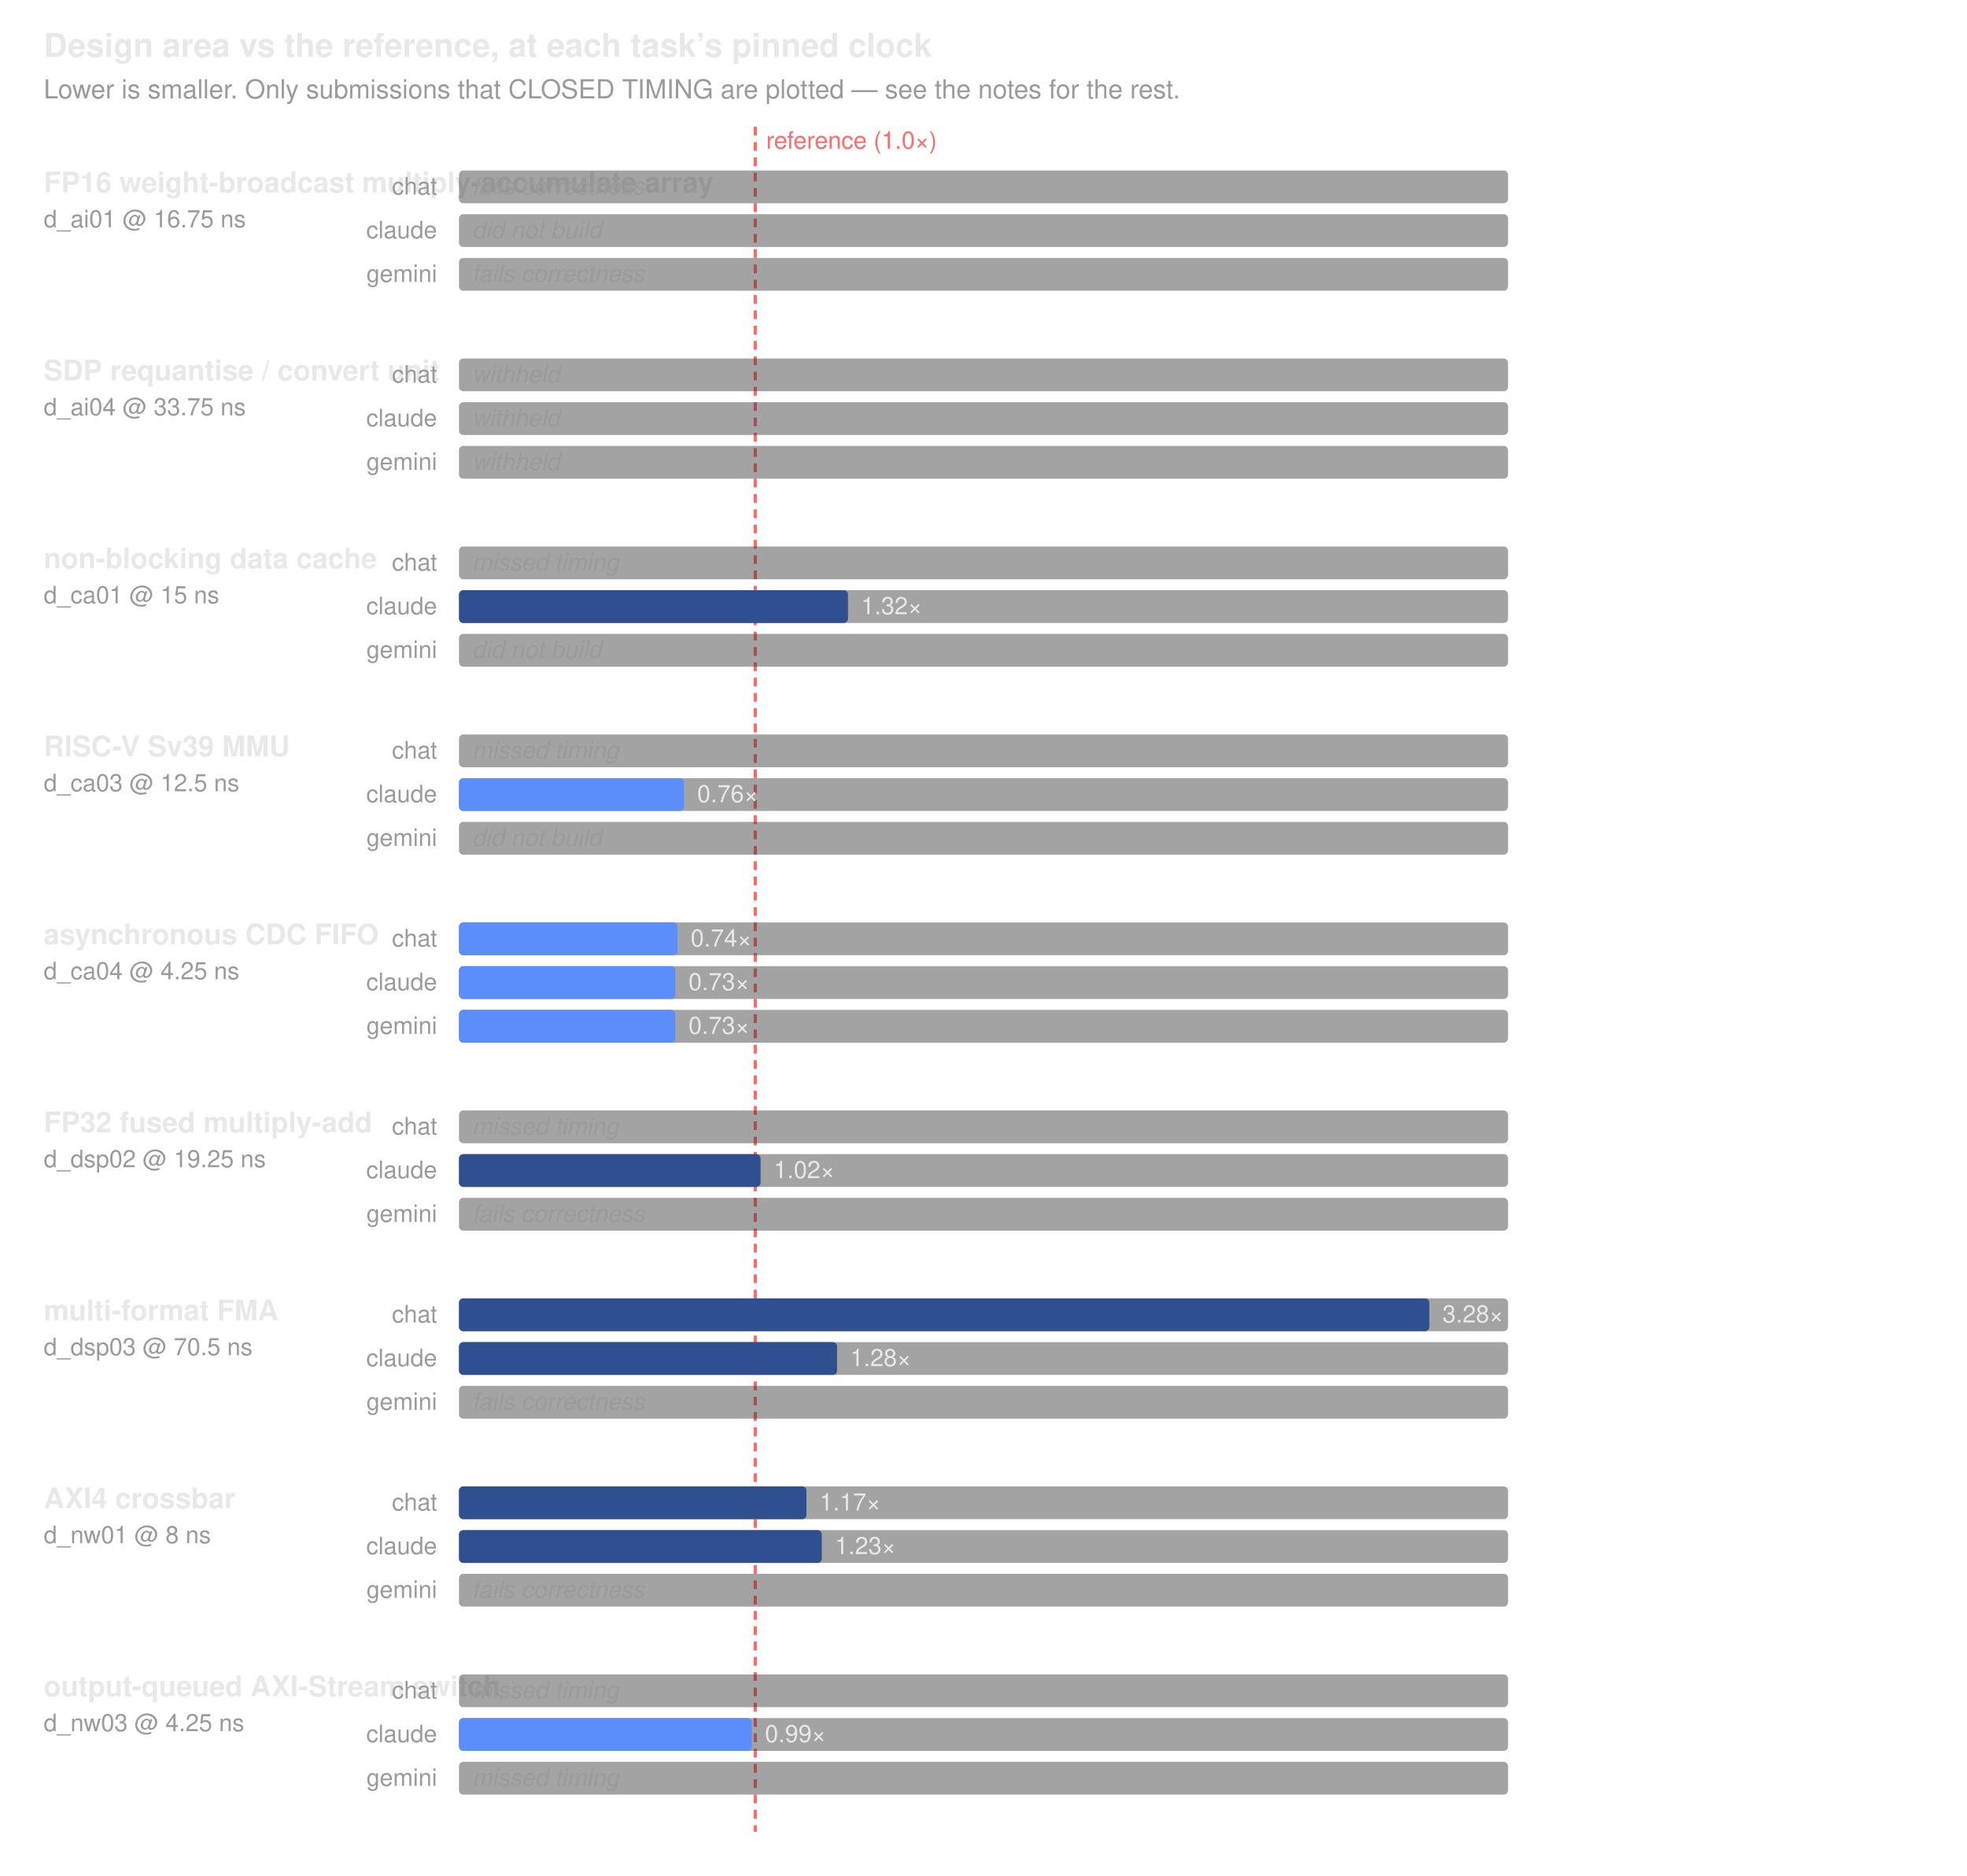
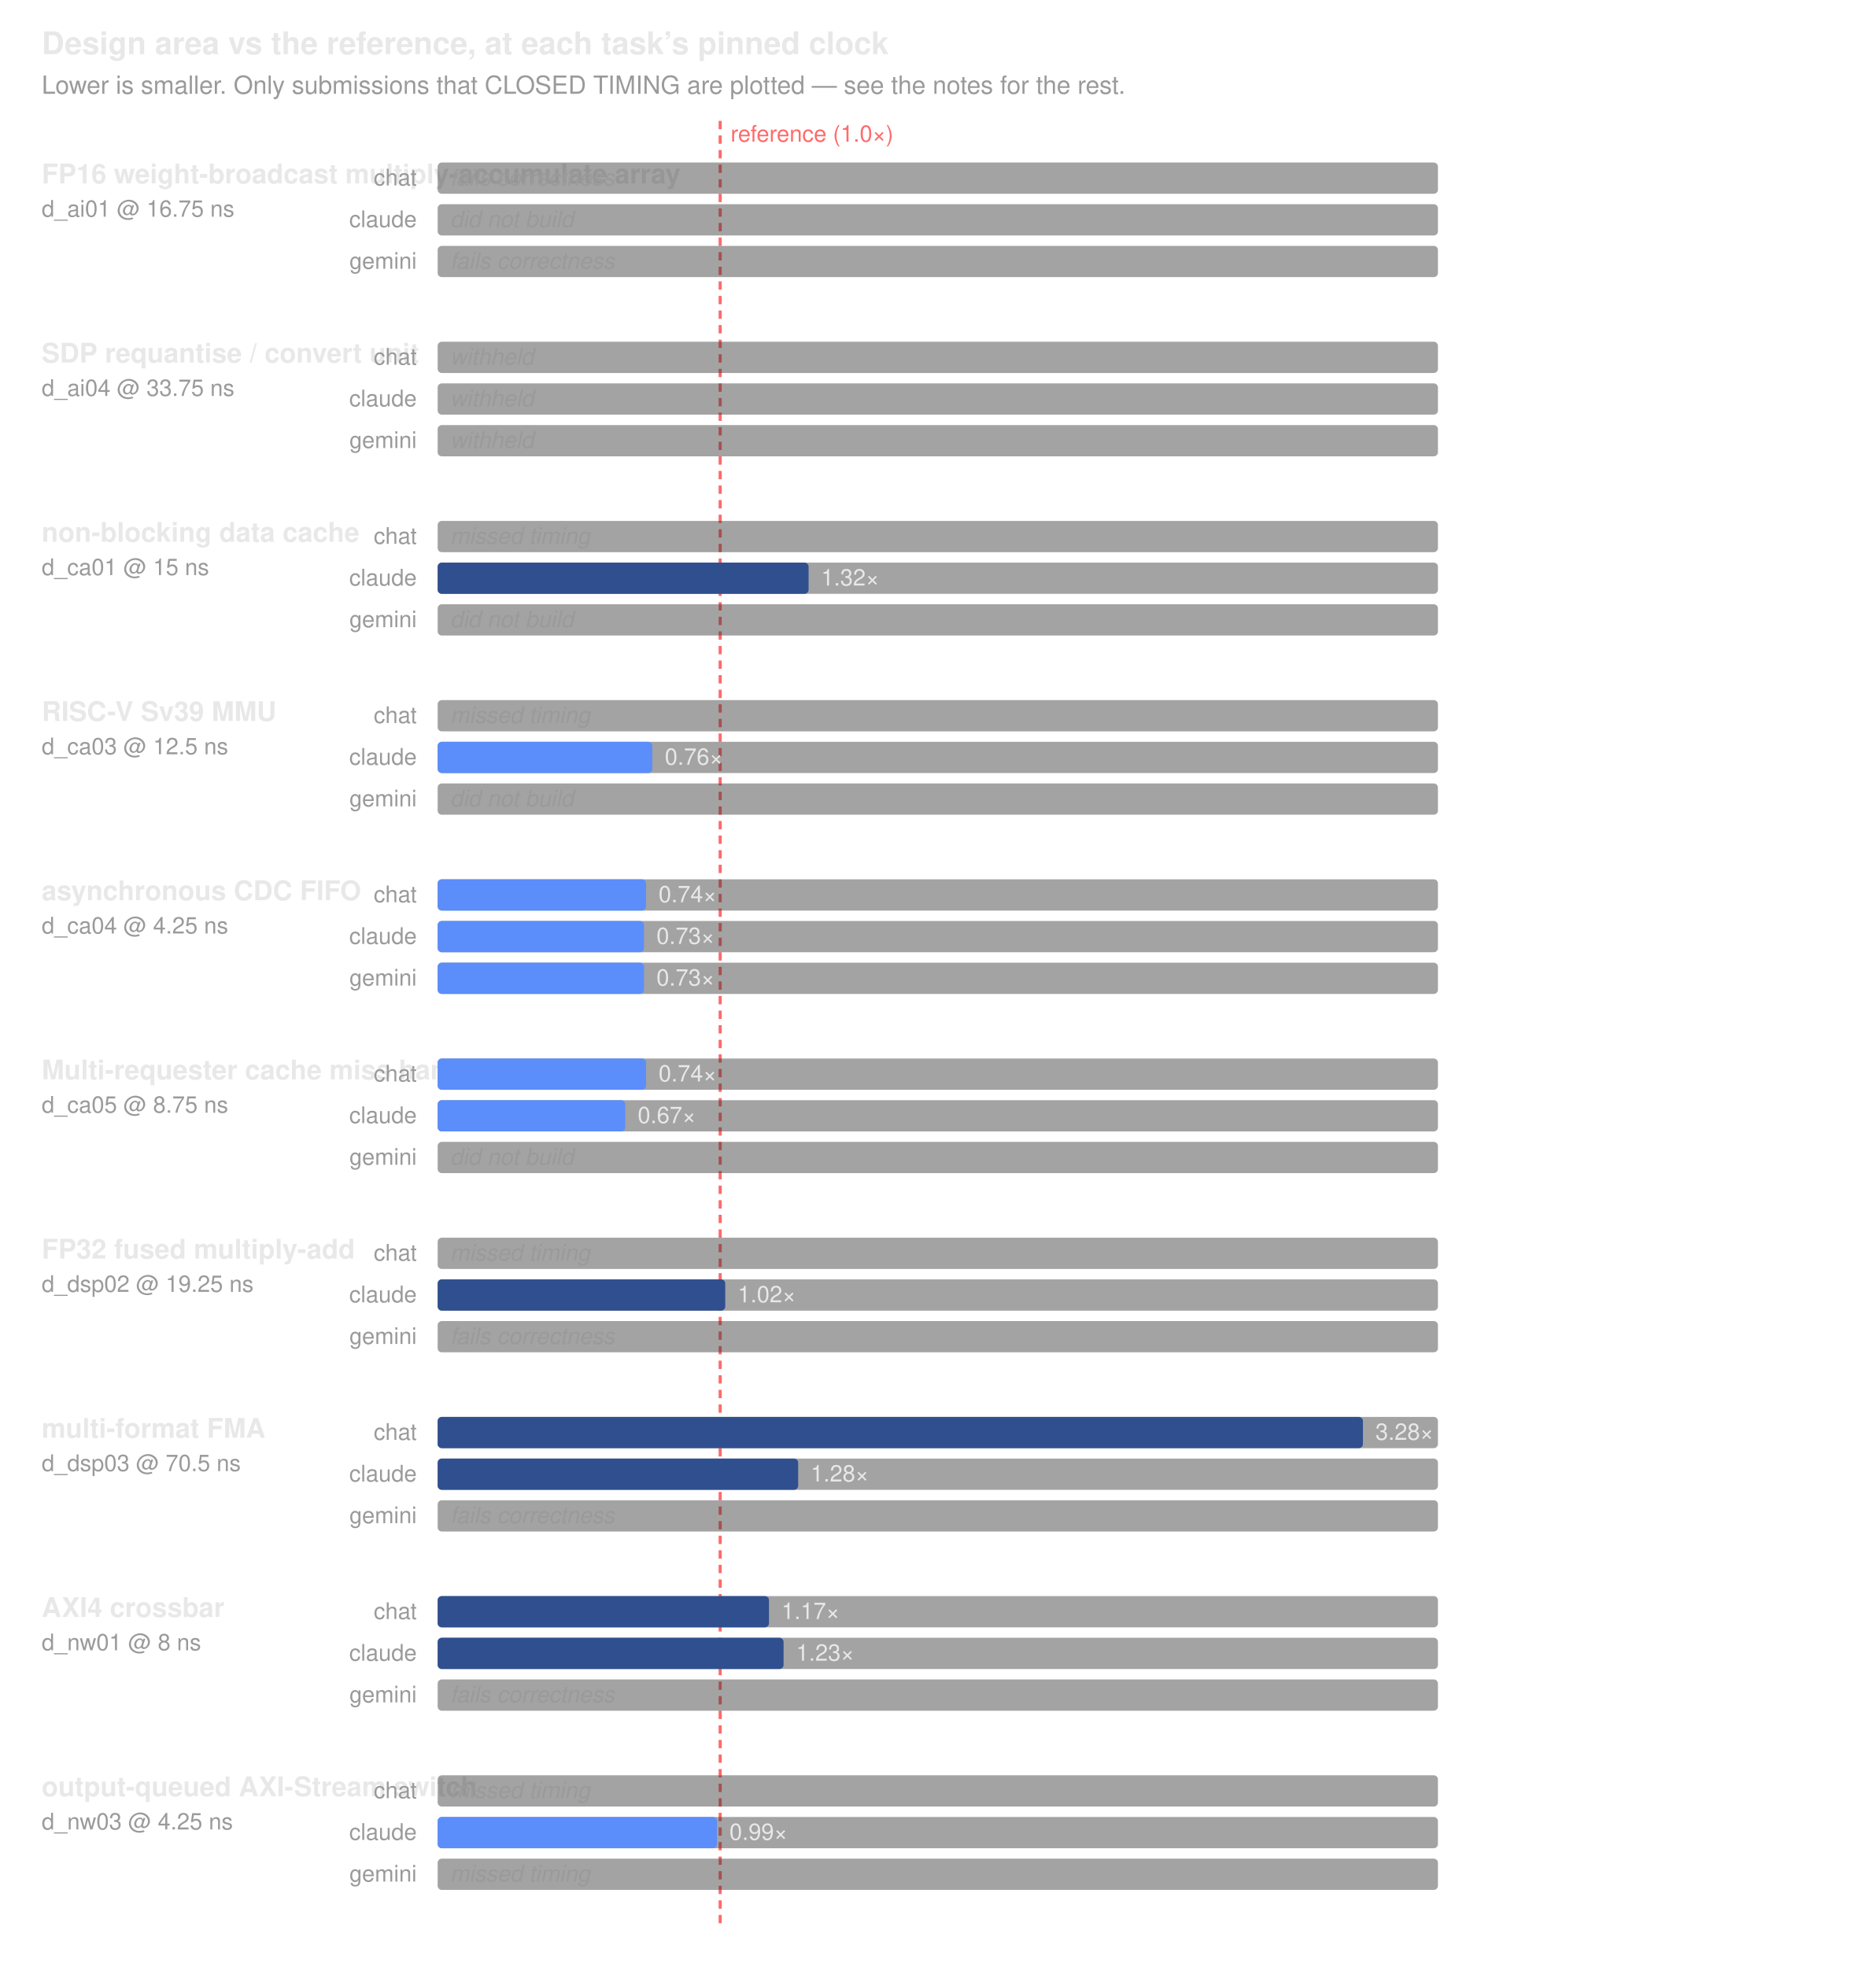
- <svg xmlns="http://www.w3.org/2000/svg" viewBox="0 0 900 858" font-family="-apple-system,BlinkMacSystemFont,Segoe UI,Helvetica,Arial,sans-serif">
-   <rect width="900" height="858" fill="none" />
+ <svg xmlns="http://www.w3.org/2000/svg" viewBox="0 0 900 944" font-family="-apple-system,BlinkMacSystemFont,Segoe UI,Helvetica,Arial,sans-serif">
+   <rect width="900" height="944" fill="none" />
  <text x="20" y="26" fill="#e8e8e8" font-size="15" font-weight="600">Design area vs the reference, at each task’s pinned clock</text>
  <text x="20" y="45" fill="#9a9a9a" font-size="12">Lower is smaller. Only submissions that CLOSED TIMING are plotted — see the notes for the rest.</text>
-   <line x1="345.57" y1="58" x2="345.57" y2="838" stroke="#ff6b6b" stroke-width="1.5" stroke-dasharray="4 3" />
+   <line x1="345.57" y1="58" x2="345.57" y2="924" stroke="#ff6b6b" stroke-width="1.5" stroke-dasharray="4 3" />
  <text x="350.57" y="68" fill="#ff6b6b" font-size="11">reference (1.0×)</text>
  <text x="20" y="88" fill="#e8e8e8" font-size="13" font-weight="600">FP16 weight-broadcast multiply-accumulate array</text>
  <text x="20" y="104" fill="#9a9a9a" font-size="11">d_ai01 @ 16.75 ns</text>
  <text x="200" y="89" fill="#9a9a9a" font-size="11" text-anchor="end">chat</text>
  <rect x="210" y="78" width="480" height="15" rx="2" fill="#333" opacity="0.45" />
  <text x="216" y="89" fill="#9a9a9a" font-size="11" font-style="italic">fails correctness</text>
  <text x="200" y="109" fill="#9a9a9a" font-size="11" text-anchor="end">claude</text>
  <rect x="210" y="98" width="480" height="15" rx="2" fill="#333" opacity="0.45" />
  <text x="216" y="109" fill="#9a9a9a" font-size="11" font-style="italic">did not build</text>
  <text x="200" y="129" fill="#9a9a9a" font-size="11" text-anchor="end">gemini</text>
  <rect x="210" y="118" width="480" height="15" rx="2" fill="#333" opacity="0.45" />
  <text x="216" y="129" fill="#9a9a9a" font-size="11" font-style="italic">fails correctness</text>
  <text x="20" y="174" fill="#e8e8e8" font-size="13" font-weight="600">SDP requantise / convert unit</text>
  <text x="20" y="190" fill="#9a9a9a" font-size="11">d_ai04 @ 33.75 ns</text>
  <text x="200" y="175" fill="#9a9a9a" font-size="11" text-anchor="end">chat</text>
  <rect x="210" y="164" width="480" height="15" rx="2" fill="#333" opacity="0.45" />
  <text x="216" y="175" fill="#9a9a9a" font-size="11" font-style="italic">withheld</text>
  <text x="200" y="195" fill="#9a9a9a" font-size="11" text-anchor="end">claude</text>
  <rect x="210" y="184" width="480" height="15" rx="2" fill="#333" opacity="0.45" />
  <text x="216" y="195" fill="#9a9a9a" font-size="11" font-style="italic">withheld</text>
  <text x="200" y="215" fill="#9a9a9a" font-size="11" text-anchor="end">gemini</text>
  <rect x="210" y="204" width="480" height="15" rx="2" fill="#333" opacity="0.45" />
  <text x="216" y="215" fill="#9a9a9a" font-size="11" font-style="italic">withheld</text>
  <text x="20" y="260" fill="#e8e8e8" font-size="13" font-weight="600">non-blocking data cache</text>
  <text x="20" y="276" fill="#9a9a9a" font-size="11">d_ca01 @ 15 ns</text>
  <text x="200" y="261" fill="#9a9a9a" font-size="11" text-anchor="end">chat</text>
  <rect x="210" y="250" width="480" height="15" rx="2" fill="#333" opacity="0.45" />
  <text x="216" y="261" fill="#9a9a9a" font-size="11" font-style="italic">missed timing</text>
  <text x="200" y="281" fill="#9a9a9a" font-size="11" text-anchor="end">claude</text>
  <rect x="210" y="270" width="480" height="15" rx="2" fill="#333" opacity="0.45" />
  <rect x="210" y="270" width="178" height="15" rx="2" fill="#2f4f8f" />
  <text x="394" y="281" fill="#e8e8e8" font-size="11">1.32×</text>
  <text x="200" y="301" fill="#9a9a9a" font-size="11" text-anchor="end">gemini</text>
  <rect x="210" y="290" width="480" height="15" rx="2" fill="#333" opacity="0.45" />
  <text x="216" y="301" fill="#9a9a9a" font-size="11" font-style="italic">did not build</text>
  <text x="20" y="346" fill="#e8e8e8" font-size="13" font-weight="600">RISC-V Sv39 MMU</text>
  <text x="20" y="362" fill="#9a9a9a" font-size="11">d_ca03 @ 12.5 ns</text>
  <text x="200" y="347" fill="#9a9a9a" font-size="11" text-anchor="end">chat</text>
  <rect x="210" y="336" width="480" height="15" rx="2" fill="#333" opacity="0.45" />
  <text x="216" y="347" fill="#9a9a9a" font-size="11" font-style="italic">missed timing</text>
  <text x="200" y="367" fill="#9a9a9a" font-size="11" text-anchor="end">claude</text>
  <rect x="210" y="356" width="480" height="15" rx="2" fill="#333" opacity="0.45" />
  <rect x="210" y="356" width="103" height="15" rx="2" fill="#5b8dfb" />
  <text x="319" y="367" fill="#e8e8e8" font-size="11">0.76×</text>
  <text x="200" y="387" fill="#9a9a9a" font-size="11" text-anchor="end">gemini</text>
  <rect x="210" y="376" width="480" height="15" rx="2" fill="#333" opacity="0.45" />
  <text x="216" y="387" fill="#9a9a9a" font-size="11" font-style="italic">did not build</text>
  <text x="20" y="432" fill="#e8e8e8" font-size="13" font-weight="600">asynchronous CDC FIFO</text>
  <text x="20" y="448" fill="#9a9a9a" font-size="11">d_ca04 @ 4.25 ns</text>
  <text x="200" y="433" fill="#9a9a9a" font-size="11" text-anchor="end">chat</text>
  <rect x="210" y="422" width="480" height="15" rx="2" fill="#333" opacity="0.45" />
  <rect x="210" y="422" width="100" height="15" rx="2" fill="#5b8dfb" />
  <text x="316" y="433" fill="#e8e8e8" font-size="11">0.74×</text>
  <text x="200" y="453" fill="#9a9a9a" font-size="11" text-anchor="end">claude</text>
  <rect x="210" y="442" width="480" height="15" rx="2" fill="#333" opacity="0.45" />
  <rect x="210" y="442" width="99" height="15" rx="2" fill="#5b8dfb" />
  <text x="315" y="453" fill="#e8e8e8" font-size="11">0.73×</text>
  <text x="200" y="473" fill="#9a9a9a" font-size="11" text-anchor="end">gemini</text>
  <rect x="210" y="462" width="480" height="15" rx="2" fill="#333" opacity="0.45" />
  <rect x="210" y="462" width="99" height="15" rx="2" fill="#5b8dfb" />
  <text x="315" y="473" fill="#e8e8e8" font-size="11">0.73×</text>
-   <text x="20" y="518" fill="#e8e8e8" font-size="13" font-weight="600">FP32 fused multiply-add</text>
-   <text x="20" y="534" fill="#9a9a9a" font-size="11">d_dsp02 @ 19.25 ns</text>
+   <text x="20" y="518" fill="#e8e8e8" font-size="13" font-weight="600">Multi-requester cache miss handler</text>
+   <text x="20" y="534" fill="#9a9a9a" font-size="11">d_ca05 @ 8.75 ns</text>
  <text x="200" y="519" fill="#9a9a9a" font-size="11" text-anchor="end">chat</text>
  <rect x="210" y="508" width="480" height="15" rx="2" fill="#333" opacity="0.45" />
-   <text x="216" y="519" fill="#9a9a9a" font-size="11" font-style="italic">missed timing</text>
+   <rect x="210" y="508" width="100" height="15" rx="2" fill="#5b8dfb" />
+   <text x="316" y="519" fill="#e8e8e8" font-size="11">0.74×</text>
  <text x="200" y="539" fill="#9a9a9a" font-size="11" text-anchor="end">claude</text>
  <rect x="210" y="528" width="480" height="15" rx="2" fill="#333" opacity="0.45" />
-   <rect x="210" y="528" width="138" height="15" rx="2" fill="#2f4f8f" />
-   <text x="354" y="539" fill="#e8e8e8" font-size="11">1.02×</text>
+   <rect x="210" y="528" width="90" height="15" rx="2" fill="#5b8dfb" />
+   <text x="306" y="539" fill="#e8e8e8" font-size="11">0.67×</text>
  <text x="200" y="559" fill="#9a9a9a" font-size="11" text-anchor="end">gemini</text>
  <rect x="210" y="548" width="480" height="15" rx="2" fill="#333" opacity="0.45" />
-   <text x="216" y="559" fill="#9a9a9a" font-size="11" font-style="italic">fails correctness</text>
-   <text x="20" y="604" fill="#e8e8e8" font-size="13" font-weight="600">multi-format FMA</text>
-   <text x="20" y="620" fill="#9a9a9a" font-size="11">d_dsp03 @ 70.5 ns</text>
+   <text x="216" y="559" fill="#9a9a9a" font-size="11" font-style="italic">did not build</text>
+   <text x="20" y="604" fill="#e8e8e8" font-size="13" font-weight="600">FP32 fused multiply-add</text>
+   <text x="20" y="620" fill="#9a9a9a" font-size="11">d_dsp02 @ 19.25 ns</text>
  <text x="200" y="605" fill="#9a9a9a" font-size="11" text-anchor="end">chat</text>
  <rect x="210" y="594" width="480" height="15" rx="2" fill="#333" opacity="0.45" />
-   <rect x="210" y="594" width="444" height="15" rx="2" fill="#2f4f8f" />
-   <text x="660" y="605" fill="#e8e8e8" font-size="11">3.28×</text>
+   <text x="216" y="605" fill="#9a9a9a" font-size="11" font-style="italic">missed timing</text>
  <text x="200" y="625" fill="#9a9a9a" font-size="11" text-anchor="end">claude</text>
  <rect x="210" y="614" width="480" height="15" rx="2" fill="#333" opacity="0.45" />
-   <rect x="210" y="614" width="173" height="15" rx="2" fill="#2f4f8f" />
-   <text x="389" y="625" fill="#e8e8e8" font-size="11">1.28×</text>
+   <rect x="210" y="614" width="138" height="15" rx="2" fill="#2f4f8f" />
+   <text x="354" y="625" fill="#e8e8e8" font-size="11">1.02×</text>
  <text x="200" y="645" fill="#9a9a9a" font-size="11" text-anchor="end">gemini</text>
  <rect x="210" y="634" width="480" height="15" rx="2" fill="#333" opacity="0.45" />
  <text x="216" y="645" fill="#9a9a9a" font-size="11" font-style="italic">fails correctness</text>
-   <text x="20" y="690" fill="#e8e8e8" font-size="13" font-weight="600">AXI4 crossbar</text>
-   <text x="20" y="706" fill="#9a9a9a" font-size="11">d_nw01 @ 8 ns</text>
+   <text x="20" y="690" fill="#e8e8e8" font-size="13" font-weight="600">multi-format FMA</text>
+   <text x="20" y="706" fill="#9a9a9a" font-size="11">d_dsp03 @ 70.5 ns</text>
  <text x="200" y="691" fill="#9a9a9a" font-size="11" text-anchor="end">chat</text>
  <rect x="210" y="680" width="480" height="15" rx="2" fill="#333" opacity="0.45" />
-   <rect x="210" y="680" width="159" height="15" rx="2" fill="#2f4f8f" />
-   <text x="375" y="691" fill="#e8e8e8" font-size="11">1.17×</text>
+   <rect x="210" y="680" width="444" height="15" rx="2" fill="#2f4f8f" />
+   <text x="660" y="691" fill="#e8e8e8" font-size="11">3.28×</text>
  <text x="200" y="711" fill="#9a9a9a" font-size="11" text-anchor="end">claude</text>
  <rect x="210" y="700" width="480" height="15" rx="2" fill="#333" opacity="0.45" />
-   <rect x="210" y="700" width="166" height="15" rx="2" fill="#2f4f8f" />
-   <text x="382" y="711" fill="#e8e8e8" font-size="11">1.23×</text>
+   <rect x="210" y="700" width="173" height="15" rx="2" fill="#2f4f8f" />
+   <text x="389" y="711" fill="#e8e8e8" font-size="11">1.28×</text>
  <text x="200" y="731" fill="#9a9a9a" font-size="11" text-anchor="end">gemini</text>
  <rect x="210" y="720" width="480" height="15" rx="2" fill="#333" opacity="0.45" />
  <text x="216" y="731" fill="#9a9a9a" font-size="11" font-style="italic">fails correctness</text>
-   <text x="20" y="776" fill="#e8e8e8" font-size="13" font-weight="600">output-queued AXI-Stream switch</text>
-   <text x="20" y="792" fill="#9a9a9a" font-size="11">d_nw03 @ 4.25 ns</text>
+   <text x="20" y="776" fill="#e8e8e8" font-size="13" font-weight="600">AXI4 crossbar</text>
+   <text x="20" y="792" fill="#9a9a9a" font-size="11">d_nw01 @ 8 ns</text>
  <text x="200" y="777" fill="#9a9a9a" font-size="11" text-anchor="end">chat</text>
  <rect x="210" y="766" width="480" height="15" rx="2" fill="#333" opacity="0.45" />
-   <text x="216" y="777" fill="#9a9a9a" font-size="11" font-style="italic">missed timing</text>
+   <rect x="210" y="766" width="159" height="15" rx="2" fill="#2f4f8f" />
+   <text x="375" y="777" fill="#e8e8e8" font-size="11">1.17×</text>
  <text x="200" y="797" fill="#9a9a9a" font-size="11" text-anchor="end">claude</text>
  <rect x="210" y="786" width="480" height="15" rx="2" fill="#333" opacity="0.45" />
-   <rect x="210" y="786" width="134" height="15" rx="2" fill="#5b8dfb" />
-   <text x="350" y="797" fill="#e8e8e8" font-size="11">0.99×</text>
+   <rect x="210" y="786" width="166" height="15" rx="2" fill="#2f4f8f" />
+   <text x="382" y="797" fill="#e8e8e8" font-size="11">1.23×</text>
  <text x="200" y="817" fill="#9a9a9a" font-size="11" text-anchor="end">gemini</text>
  <rect x="210" y="806" width="480" height="15" rx="2" fill="#333" opacity="0.45" />
-   <text x="216" y="817" fill="#9a9a9a" font-size="11" font-style="italic">missed timing</text>
+   <text x="216" y="817" fill="#9a9a9a" font-size="11" font-style="italic">fails correctness</text>
+   <text x="20" y="862" fill="#e8e8e8" font-size="13" font-weight="600">output-queued AXI-Stream switch</text>
+   <text x="20" y="878" fill="#9a9a9a" font-size="11">d_nw03 @ 4.25 ns</text>
+   <text x="200" y="863" fill="#9a9a9a" font-size="11" text-anchor="end">chat</text>
+   <rect x="210" y="852" width="480" height="15" rx="2" fill="#333" opacity="0.45" />
+   <text x="216" y="863" fill="#9a9a9a" font-size="11" font-style="italic">missed timing</text>
+   <text x="200" y="883" fill="#9a9a9a" font-size="11" text-anchor="end">claude</text>
+   <rect x="210" y="872" width="480" height="15" rx="2" fill="#333" opacity="0.45" />
+   <rect x="210" y="872" width="134" height="15" rx="2" fill="#5b8dfb" />
+   <text x="350" y="883" fill="#e8e8e8" font-size="11">0.99×</text>
+   <text x="200" y="903" fill="#9a9a9a" font-size="11" text-anchor="end">gemini</text>
+   <rect x="210" y="892" width="480" height="15" rx="2" fill="#333" opacity="0.45" />
+   <text x="216" y="903" fill="#9a9a9a" font-size="11" font-style="italic">missed timing</text>
</svg>
